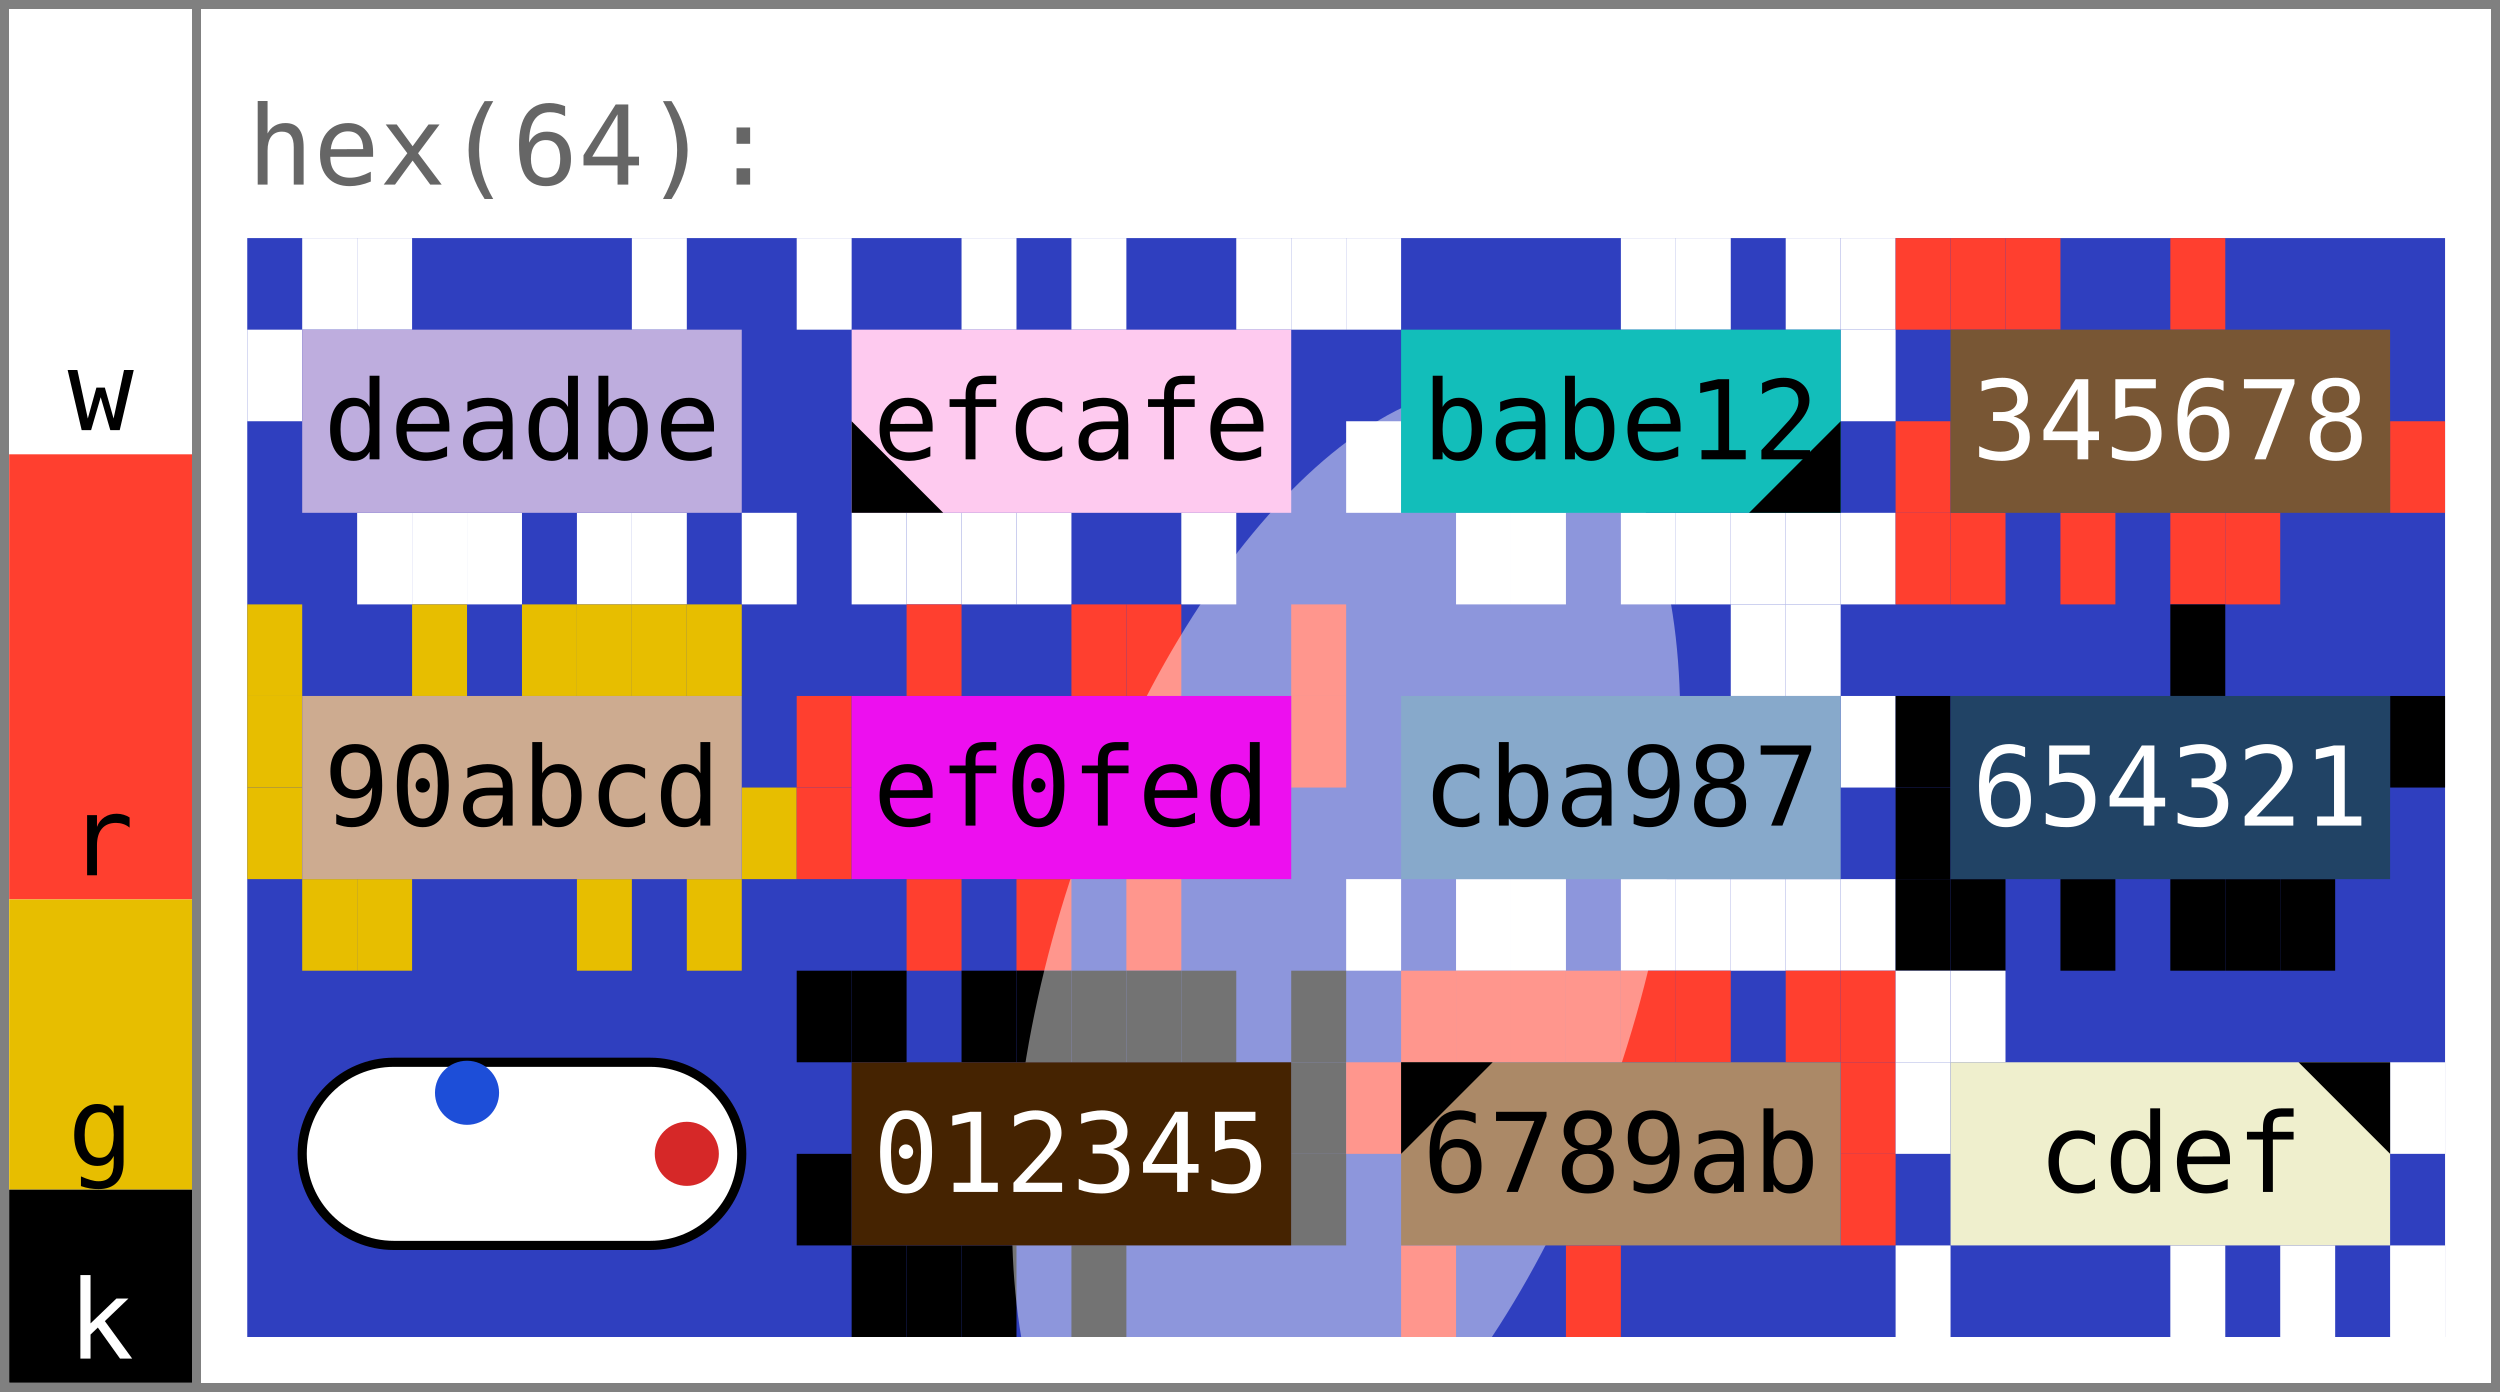
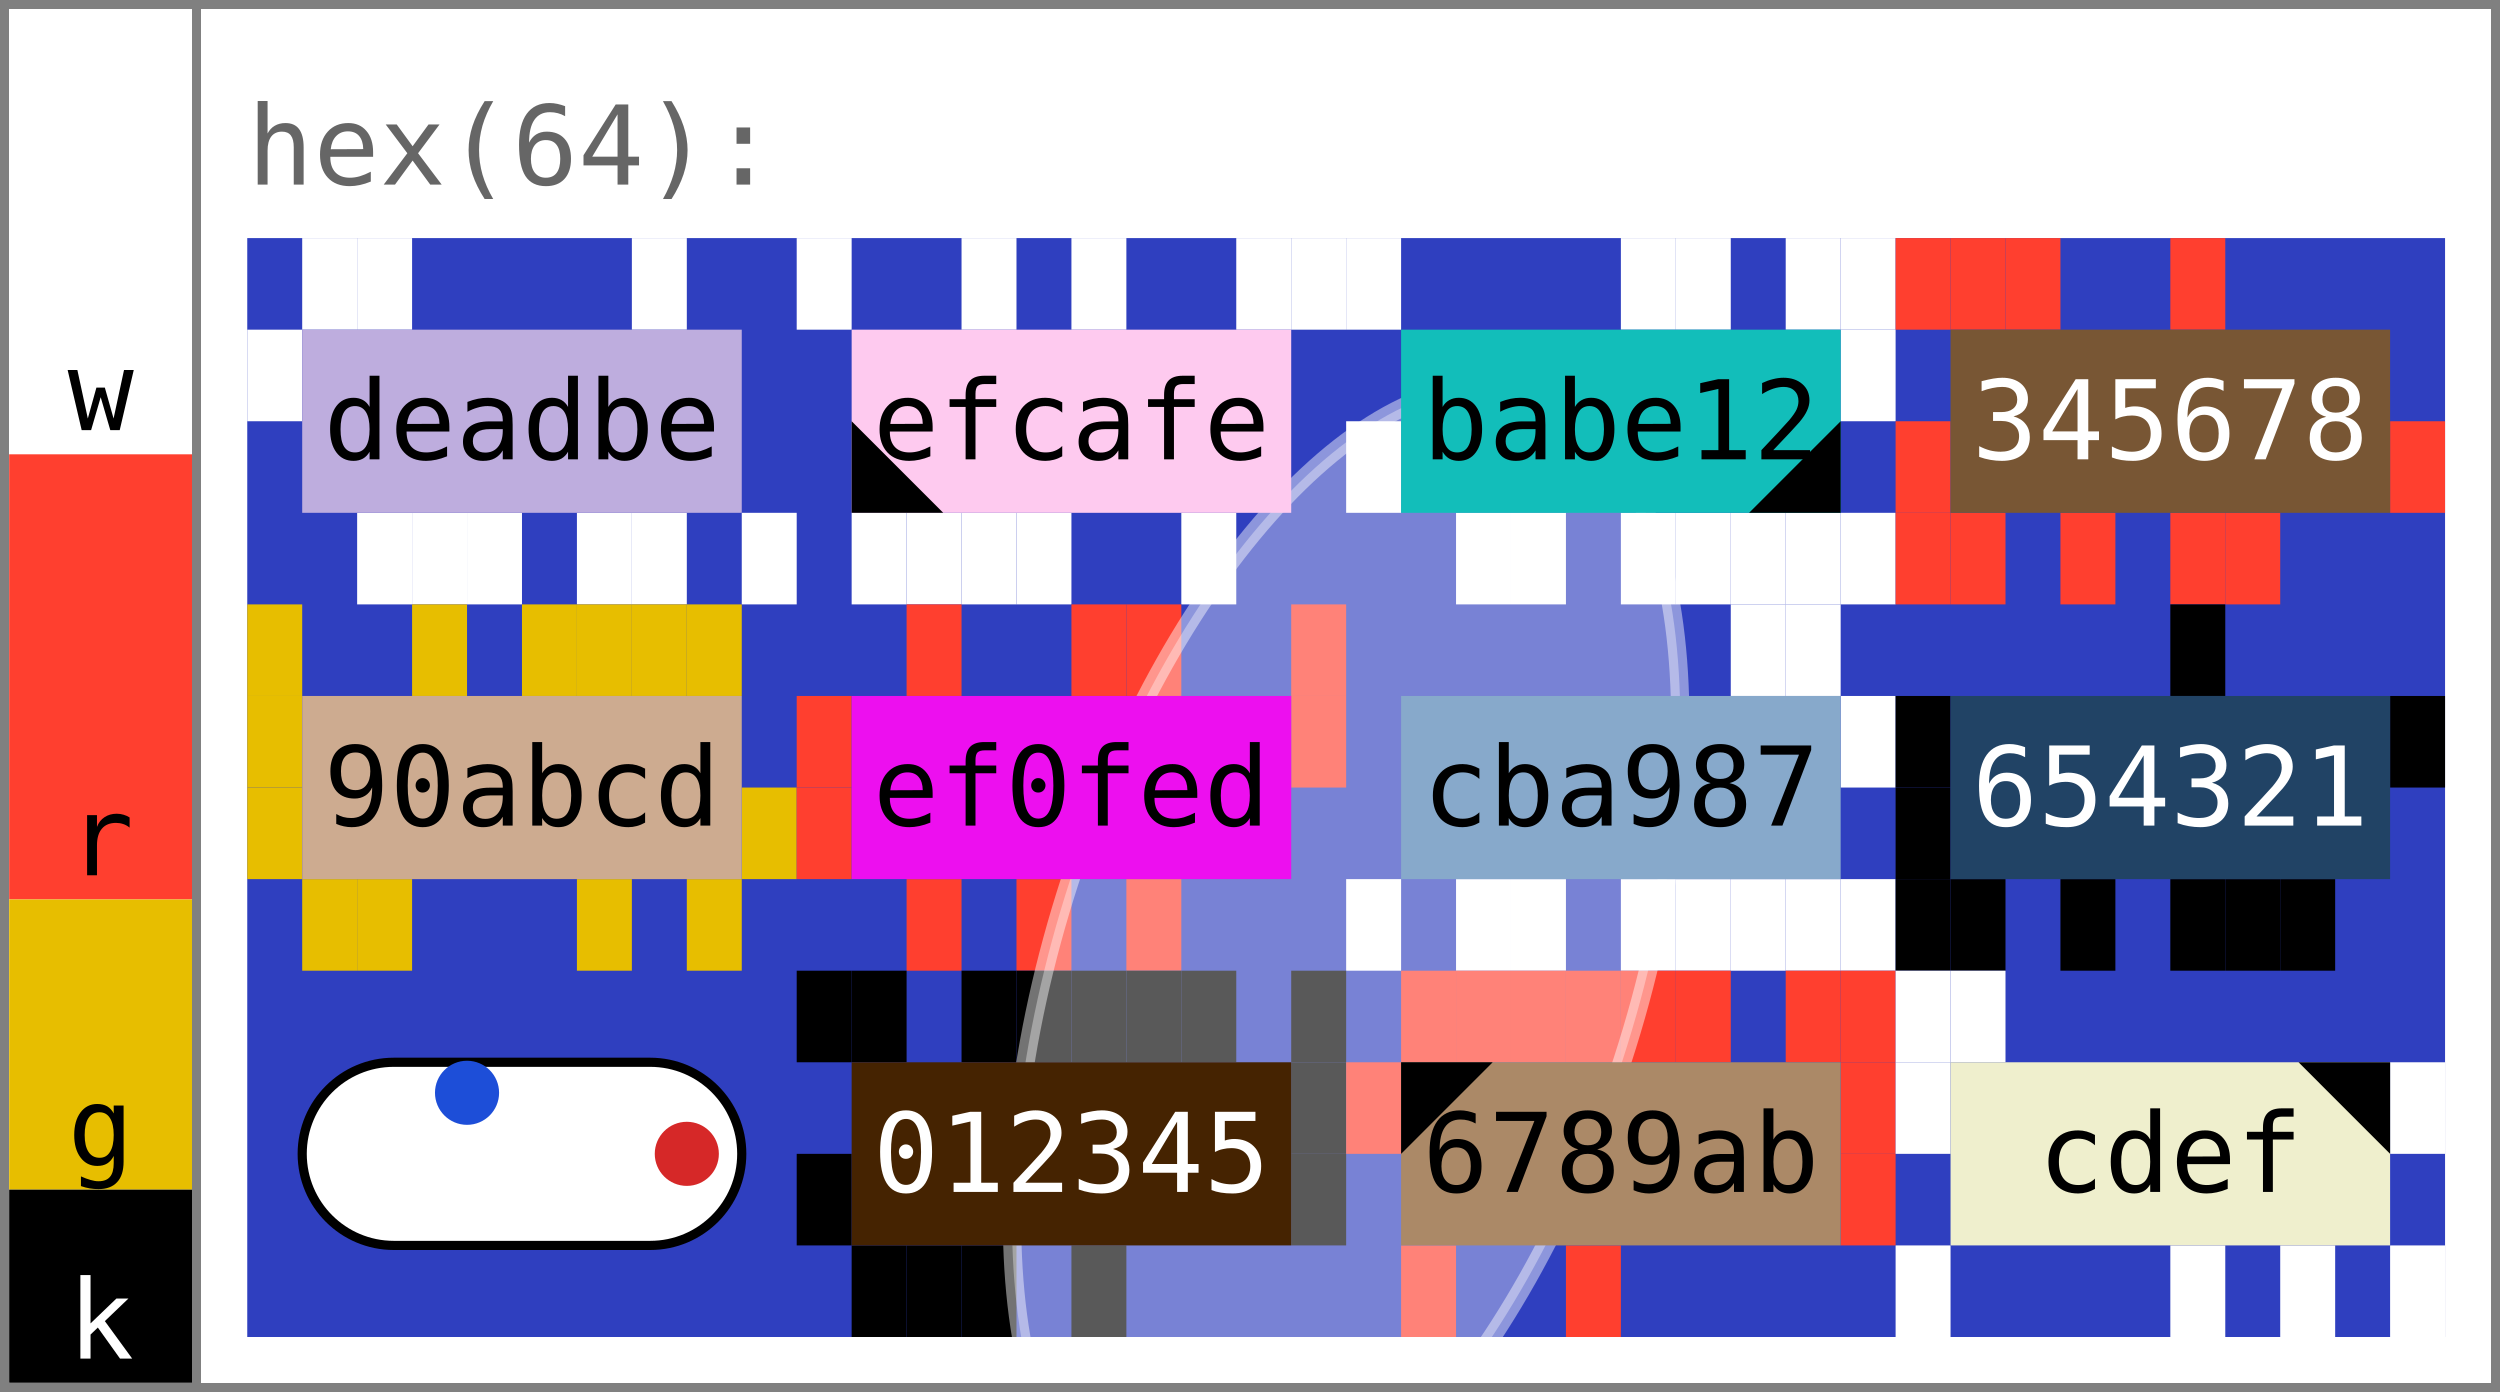
<svg xmlns="http://www.w3.org/2000/svg" width="273.0" height="152.0" viewBox="0 0 273.0 152.0" data-entviz-version="v6" data-entviz-lib="0.6.0" data-input-bytes="64" data-cols="4" data-rows="3">
  <defs>
    <clipPath id="grid-clip-8ed0861e43294df7-4x3">
      <rect x="27.0" y="26.0" width="240.0" height="120.0" />
    </clipPath>
  </defs>
  <rect x="0" y="0" width="273.0" height="152.0" fill="#ffffff" />
  <g data-channel="grid">
    <rect x="27.0" y="26.0" width="240.0" height="120.0" fill="#2f3fbf" />
    <g>
      <rect x="33.0" y="26.0" width="6.0" height="10.0" fill="#ffffff" />
      <rect x="39.0" y="26.0" width="6.0" height="10.0" fill="#ffffff" />
      <rect x="69.0" y="26.0" width="6.0" height="10.0" fill="#ffffff" />
      <rect x="81.0" y="56.0" width="6.0" height="10.0" fill="#ffffff" />
      <rect x="69.0" y="56.0" width="6.0" height="10.0" fill="#ffffff" />
      <rect x="63.0" y="56.0" width="6.0" height="10.0" fill="#ffffff" />
      <rect x="51.0" y="56.0" width="6.0" height="10.0" fill="#ffffff" />
      <rect x="45.0" y="56.0" width="6.0" height="10.0" fill="#ffffff" />
      <rect x="39.0" y="56.0" width="6.0" height="10.0" fill="#ffffff" />
      <rect x="27.0" y="36.0" width="6.0" height="10.0" fill="#ffffff" />
      <rect x="87.0" y="26.0" width="6.0" height="10.0" fill="#ffffff" />
      <rect x="105.0" y="26.0" width="6.0" height="10.0" fill="#ffffff" />
      <rect x="117.0" y="26.0" width="6.0" height="10.0" fill="#ffffff" />
      <rect x="135.0" y="26.0" width="6.0" height="10.0" fill="#ffffff" />
      <rect x="141.0" y="26.0" width="6.0" height="10.0" fill="#ffffff" />
      <rect x="129.0" y="56.0" width="6.0" height="10.0" fill="#ffffff" />
      <rect x="111.0" y="56.0" width="6.0" height="10.0" fill="#ffffff" />
      <rect x="105.0" y="56.0" width="6.0" height="10.0" fill="#ffffff" />
      <rect x="99.0" y="56.0" width="6.0" height="10.0" fill="#ffffff" />
      <rect x="93.0" y="56.0" width="6.0" height="10.0" fill="#ffffff" />
      <rect x="147.0" y="26.0" width="6.0" height="10.0" fill="#ffffff" />
      <rect x="177.0" y="26.0" width="6.0" height="10.0" fill="#ffffff" />
      <rect x="183.0" y="26.0" width="6.0" height="10.0" fill="#ffffff" />
      <rect x="195.0" y="26.0" width="6.0" height="10.0" fill="#ffffff" />
      <rect x="201.0" y="26.0" width="6.0" height="10.0" fill="#ffffff" />
      <rect x="201.0" y="36.0" width="6.0" height="10.0" fill="#ffffff" />
      <rect x="201.0" y="56.0" width="6.0" height="10.0" fill="#ffffff" />
      <rect x="195.0" y="56.0" width="6.0" height="10.0" fill="#ffffff" />
      <rect x="189.0" y="56.0" width="6.0" height="10.0" fill="#ffffff" />
      <rect x="183.0" y="56.0" width="6.0" height="10.0" fill="#ffffff" />
      <rect x="177.0" y="56.0" width="6.0" height="10.0" fill="#ffffff" />
      <rect x="165.0" y="56.0" width="6.0" height="10.0" fill="#ffffff" />
      <rect x="159.0" y="56.0" width="6.0" height="10.0" fill="#ffffff" />
      <rect x="147.0" y="46.0" width="6.0" height="10.0" fill="#ffffff" />
      <rect x="207.0" y="26.0" width="6.0" height="10.0" fill="#ff3f2f" />
      <rect x="213.0" y="26.0" width="6.0" height="10.0" fill="#ff3f2f" />
      <rect x="219.0" y="26.0" width="6.0" height="10.0" fill="#ff3f2f" />
      <rect x="237.0" y="26.0" width="6.0" height="10.0" fill="#ff3f2f" />
      <rect x="261.0" y="46.0" width="6.0" height="10.0" fill="#ff3f2f" />
      <rect x="243.0" y="56.0" width="6.0" height="10.0" fill="#ff3f2f" />
      <rect x="237.0" y="56.0" width="6.0" height="10.0" fill="#ff3f2f" />
      <rect x="225.0" y="56.0" width="6.0" height="10.0" fill="#ff3f2f" />
      <rect x="213.0" y="56.0" width="6.0" height="10.0" fill="#ff3f2f" />
      <rect x="207.0" y="56.0" width="6.0" height="10.0" fill="#ff3f2f" />
      <rect x="207.0" y="46.0" width="6.0" height="10.0" fill="#ff3f2f" />
      <rect x="27.0" y="66.0" width="6.0" height="10.0" fill="#e7be00" />
      <rect x="45.0" y="66.0" width="6.0" height="10.0" fill="#e7be00" />
      <rect x="57.0" y="66.0" width="6.0" height="10.0" fill="#e7be00" />
      <rect x="63.0" y="66.0" width="6.0" height="10.0" fill="#e7be00" />
      <rect x="69.0" y="66.0" width="6.0" height="10.0" fill="#e7be00" />
      <rect x="75.0" y="66.0" width="6.0" height="10.0" fill="#e7be00" />
      <rect x="81.0" y="86.0" width="6.0" height="10.0" fill="#e7be00" />
      <rect x="75.0" y="96.0" width="6.0" height="10.0" fill="#e7be00" />
      <rect x="63.0" y="96.0" width="6.0" height="10.0" fill="#e7be00" />
      <rect x="39.0" y="96.0" width="6.0" height="10.0" fill="#e7be00" />
      <rect x="33.0" y="96.0" width="6.0" height="10.0" fill="#e7be00" />
      <rect x="27.0" y="86.0" width="6.0" height="10.0" fill="#e7be00" />
      <rect x="27.0" y="76.0" width="6.0" height="10.0" fill="#e7be00" />
      <rect x="99.0" y="66.0" width="6.0" height="10.0" fill="#ff3f2f" />
      <rect x="117.0" y="66.0" width="6.0" height="10.0" fill="#ff3f2f" />
      <rect x="123.0" y="66.0" width="6.0" height="10.0" fill="#ff3f2f" />
      <rect x="141.0" y="66.0" width="6.0" height="10.0" fill="#ff3f2f" />
      <rect x="141.0" y="76.0" width="6.0" height="10.0" fill="#ff3f2f" />
      <rect x="123.0" y="96.0" width="6.0" height="10.0" fill="#ff3f2f" />
      <rect x="111.0" y="96.0" width="6.0" height="10.0" fill="#ff3f2f" />
      <rect x="99.0" y="96.0" width="6.0" height="10.0" fill="#ff3f2f" />
      <rect x="87.0" y="86.0" width="6.0" height="10.0" fill="#ff3f2f" />
      <rect x="87.0" y="76.0" width="6.0" height="10.0" fill="#ff3f2f" />
      <rect x="189.0" y="66.0" width="6.0" height="10.0" fill="#ffffff" />
      <rect x="195.0" y="66.0" width="6.0" height="10.0" fill="#ffffff" />
      <rect x="201.0" y="76.0" width="6.0" height="10.0" fill="#ffffff" />
      <rect x="201.0" y="96.0" width="6.0" height="10.0" fill="#ffffff" />
      <rect x="195.0" y="96.0" width="6.0" height="10.0" fill="#ffffff" />
      <rect x="189.0" y="96.0" width="6.0" height="10.0" fill="#ffffff" />
      <rect x="183.0" y="96.0" width="6.0" height="10.0" fill="#ffffff" />
      <rect x="177.0" y="96.0" width="6.0" height="10.0" fill="#ffffff" />
      <rect x="165.0" y="96.0" width="6.0" height="10.0" fill="#ffffff" />
      <rect x="159.0" y="96.0" width="6.0" height="10.0" fill="#ffffff" />
      <rect x="147.0" y="96.0" width="6.0" height="10.0" fill="#ffffff" />
      <rect x="237.0" y="66.0" width="6.0" height="10.0" fill="#000000" />
      <rect x="261.0" y="76.0" width="6.0" height="10.0" fill="#000000" />
      <rect x="249.0" y="96.0" width="6.0" height="10.0" fill="#000000" />
      <rect x="243.0" y="96.0" width="6.0" height="10.0" fill="#000000" />
      <rect x="237.0" y="96.0" width="6.0" height="10.0" fill="#000000" />
      <rect x="225.0" y="96.0" width="6.0" height="10.0" fill="#000000" />
      <rect x="213.0" y="96.0" width="6.0" height="10.0" fill="#000000" />
      <rect x="207.0" y="96.0" width="6.0" height="10.0" fill="#000000" />
      <rect x="207.0" y="86.0" width="6.0" height="10.0" fill="#000000" />
      <rect x="207.0" y="76.0" width="6.0" height="10.0" fill="#000000" />
      <rect x="87.0" y="106.0" width="6.0" height="10.0" fill="#000000" />
      <rect x="93.0" y="106.0" width="6.0" height="10.0" fill="#000000" />
      <rect x="105.0" y="106.0" width="6.0" height="10.0" fill="#000000" />
      <rect x="111.0" y="106.0" width="6.0" height="10.0" fill="#000000" />
      <rect x="117.0" y="106.0" width="6.0" height="10.0" fill="#000000" />
      <rect x="123.0" y="106.0" width="6.0" height="10.0" fill="#000000" />
      <rect x="129.0" y="106.0" width="6.0" height="10.0" fill="#000000" />
      <rect x="141.0" y="106.0" width="6.0" height="10.0" fill="#000000" />
      <rect x="141.0" y="116.0" width="6.0" height="10.0" fill="#000000" />
      <rect x="141.0" y="126.0" width="6.0" height="10.0" fill="#000000" />
      <rect x="117.0" y="136.0" width="6.0" height="10.0" fill="#000000" />
      <rect x="105.0" y="136.0" width="6.0" height="10.0" fill="#000000" />
      <rect x="99.0" y="136.0" width="6.0" height="10.0" fill="#000000" />
      <rect x="93.0" y="136.0" width="6.0" height="10.0" fill="#000000" />
      <rect x="87.0" y="126.0" width="6.0" height="10.0" fill="#000000" />
      <rect x="153.0" y="106.0" width="6.0" height="10.0" fill="#ff3f2f" />
      <rect x="159.0" y="106.0" width="6.0" height="10.0" fill="#ff3f2f" />
      <rect x="165.0" y="106.0" width="6.0" height="10.0" fill="#ff3f2f" />
      <rect x="171.0" y="106.0" width="6.0" height="10.0" fill="#ff3f2f" />
      <rect x="177.0" y="106.0" width="6.0" height="10.0" fill="#ff3f2f" />
      <rect x="183.0" y="106.0" width="6.0" height="10.0" fill="#ff3f2f" />
      <rect x="195.0" y="106.0" width="6.0" height="10.0" fill="#ff3f2f" />
      <rect x="201.0" y="106.0" width="6.0" height="10.0" fill="#ff3f2f" />
      <rect x="201.0" y="116.0" width="6.0" height="10.0" fill="#ff3f2f" />
      <rect x="201.0" y="126.0" width="6.0" height="10.0" fill="#ff3f2f" />
      <rect x="171.0" y="136.0" width="6.0" height="10.0" fill="#ff3f2f" />
      <rect x="153.0" y="136.0" width="6.0" height="10.0" fill="#ff3f2f" />
      <rect x="147.0" y="116.0" width="6.0" height="10.0" fill="#ff3f2f" />
      <rect x="207.0" y="106.0" width="6.0" height="10.0" fill="#ffffff" />
      <rect x="213.0" y="106.0" width="6.0" height="10.0" fill="#ffffff" />
      <rect x="261.0" y="116.0" width="6.0" height="10.0" fill="#ffffff" />
      <rect x="261.0" y="136.0" width="6.0" height="10.0" fill="#ffffff" />
      <rect x="249.0" y="136.0" width="6.0" height="10.0" fill="#ffffff" />
      <rect x="237.0" y="136.0" width="6.0" height="10.0" fill="#ffffff" />
      <rect x="207.0" y="136.0" width="6.0" height="10.0" fill="#ffffff" />
      <rect x="207.0" y="116.0" width="6.0" height="10.0" fill="#ffffff" />
    </g>
    <g clip-path="url(#grid-clip-8ed0861e43294df7-4x3)" data-channel="ellipse" data-ellipse-anchor-x="147.0" data-ellipse-anchor-y="106.0" data-ellipse-rx="66.3421434685374" data-ellipse-ry="31.728851224083105" data-ellipse-rotation-deg="108.0">
-       <ellipse cx="147.0" cy="106.0" rx="66.342" ry="31.729" transform="rotate(108.0 147.0 106.0)" fill="#ffffff" fill-opacity="0.45" />
+       <ellipse cx="147.0" cy="106.0" rx="66.342" ry="31.729" transform="rotate(108.0 147.0 106.0)" fill="#ffffff" stroke="#ffffff" fill-opacity="0.35" stroke-opacity="0.45" stroke-width="2.0" />
    </g>
    <g>
      <g data-channel="cell" data-cell-index="0" data-cell-row="0" data-cell-col="0">
        <rect x="33.0" y="36.0" width="48.0" height="20.0" fill="#beadde" />
        <text x="57.0" y="46.0" fill="#000000" style="font-family: &quot;JetBrains Mono&quot;, &quot;Menlo&quot;, &quot;Consolas&quot;, &quot;DejaVu Sans Mono&quot;, &quot;Liberation Mono&quot;, &quot;Roboto Mono&quot;, &quot;Noto Sans Mono&quot;, monospace; font-size: 12.0px;" text-anchor="middle" dominant-baseline="central">deadbe</text>
      </g>
      <g data-channel="cell" data-cell-index="1" data-cell-row="0" data-cell-col="1" data-cell-quartile="4">
        <rect x="93.0" y="36.0" width="48.0" height="20.0" fill="#fecaef" />
        <text x="117.0" y="46.0" fill="#000000" style="font-family: &quot;JetBrains Mono&quot;, &quot;Menlo&quot;, &quot;Consolas&quot;, &quot;DejaVu Sans Mono&quot;, &quot;Liberation Mono&quot;, &quot;Roboto Mono&quot;, &quot;Noto Sans Mono&quot;, monospace; font-size: 12.0px;" text-anchor="middle" dominant-baseline="central">efcafe</text>
        <polygon points="93.0,56.0 93.0,46.0 103.0,56.0" fill="#000000" />
      </g>
      <g data-channel="cell" data-cell-index="2" data-cell-row="0" data-cell-col="2" data-cell-quartile="3">
        <rect x="153.0" y="36.0" width="48.0" height="20.0" fill="#12beba" />
        <text x="177.0" y="46.0" fill="#000000" style="font-family: &quot;JetBrains Mono&quot;, &quot;Menlo&quot;, &quot;Consolas&quot;, &quot;DejaVu Sans Mono&quot;, &quot;Liberation Mono&quot;, &quot;Roboto Mono&quot;, &quot;Noto Sans Mono&quot;, monospace; font-size: 12.0px;" text-anchor="middle" dominant-baseline="central">babe12</text>
        <polygon points="201.0,56.0 201.0,46.0 191.0,56.0" fill="#000000" />
      </g>
      <g data-channel="cell" data-cell-index="3" data-cell-row="0" data-cell-col="3">
        <rect x="213.0" y="36.0" width="48.0" height="20.0" fill="#785634" />
        <text x="237.0" y="46.0" fill="#ffffff" style="font-family: &quot;JetBrains Mono&quot;, &quot;Menlo&quot;, &quot;Consolas&quot;, &quot;DejaVu Sans Mono&quot;, &quot;Liberation Mono&quot;, &quot;Roboto Mono&quot;, &quot;Noto Sans Mono&quot;, monospace; font-size: 12.0px;" text-anchor="middle" dominant-baseline="central">345678</text>
      </g>
      <g data-channel="cell" data-cell-index="4" data-cell-row="1" data-cell-col="0">
        <rect x="33.0" y="76.0" width="48.0" height="20.0" fill="#cdab90" />
        <text x="57.0" y="86.0" fill="#000000" style="font-family: &quot;JetBrains Mono&quot;, &quot;Menlo&quot;, &quot;Consolas&quot;, &quot;DejaVu Sans Mono&quot;, &quot;Liberation Mono&quot;, &quot;Roboto Mono&quot;, &quot;Noto Sans Mono&quot;, monospace; font-size: 12.0px;" text-anchor="middle" dominant-baseline="central">90abcd</text>
      </g>
      <g data-channel="cell" data-cell-index="5" data-cell-row="1" data-cell-col="1">
        <rect x="93.0" y="76.0" width="48.0" height="20.0" fill="#ed0fef" />
        <text x="117.0" y="86.0" fill="#000000" style="font-family: &quot;JetBrains Mono&quot;, &quot;Menlo&quot;, &quot;Consolas&quot;, &quot;DejaVu Sans Mono&quot;, &quot;Liberation Mono&quot;, &quot;Roboto Mono&quot;, &quot;Noto Sans Mono&quot;, monospace; font-size: 12.0px;" text-anchor="middle" dominant-baseline="central">ef0fed</text>
      </g>
      <g data-channel="cell" data-cell-index="6" data-cell-row="1" data-cell-col="2">
        <rect x="153.0" y="76.0" width="48.0" height="20.0" fill="#87a9cb" />
        <text x="177.0" y="86.0" fill="#000000" style="font-family: &quot;JetBrains Mono&quot;, &quot;Menlo&quot;, &quot;Consolas&quot;, &quot;DejaVu Sans Mono&quot;, &quot;Liberation Mono&quot;, &quot;Roboto Mono&quot;, &quot;Noto Sans Mono&quot;, monospace; font-size: 12.0px;" text-anchor="middle" dominant-baseline="central">cba987</text>
      </g>
      <g data-channel="cell" data-cell-index="7" data-cell-row="1" data-cell-col="3">
        <rect x="213.0" y="76.0" width="48.0" height="20.0" fill="#214365" />
        <text x="237.0" y="86.0" fill="#ffffff" style="font-family: &quot;JetBrains Mono&quot;, &quot;Menlo&quot;, &quot;Consolas&quot;, &quot;DejaVu Sans Mono&quot;, &quot;Liberation Mono&quot;, &quot;Roboto Mono&quot;, &quot;Noto Sans Mono&quot;, monospace; font-size: 12.0px;" text-anchor="middle" dominant-baseline="central">654321</text>
      </g>
      <g data-channel="cell" data-cell-index="8" data-cell-row="2" data-cell-col="0" data-cell-blank="true" data-cell-blank-map="true">
        <rect x="33.0" y="116.0" width="48.0" height="20.0" rx="10.0" ry="10.0" fill="#ffffff" stroke="#000000" stroke-width="1" />
        <circle cx="75.0" cy="126.0" r="3.5" fill="#d62828" data-blank-map-max="true" />
        <circle cx="51.0" cy="119.333" r="3.5" fill="#1d4ed8" data-blank-map-min="true" />
      </g>
      <g data-channel="cell" data-cell-index="9" data-cell-row="2" data-cell-col="1">
        <rect x="93.0" y="116.0" width="48.0" height="20.0" fill="#452301" />
        <text x="117.0" y="126.0" fill="#ffffff" style="font-family: &quot;JetBrains Mono&quot;, &quot;Menlo&quot;, &quot;Consolas&quot;, &quot;DejaVu Sans Mono&quot;, &quot;Liberation Mono&quot;, &quot;Roboto Mono&quot;, &quot;Noto Sans Mono&quot;, monospace; font-size: 12.0px;" text-anchor="middle" dominant-baseline="central">012345</text>
      </g>
      <g data-channel="cell" data-cell-index="10" data-cell-row="2" data-cell-col="2" data-cell-quartile="1">
        <rect x="153.0" y="116.0" width="48.0" height="20.0" fill="#ab8967" />
        <text x="177.0" y="126.0" fill="#000000" style="font-family: &quot;JetBrains Mono&quot;, &quot;Menlo&quot;, &quot;Consolas&quot;, &quot;DejaVu Sans Mono&quot;, &quot;Liberation Mono&quot;, &quot;Roboto Mono&quot;, &quot;Noto Sans Mono&quot;, monospace; font-size: 12.0px;" text-anchor="middle" dominant-baseline="central">6789ab</text>
        <polygon points="153.0,116.0 163.0,116.0 153.0,126.0" fill="#000000" />
      </g>
      <g data-channel="cell" data-cell-index="11" data-cell-row="2" data-cell-col="3" data-cell-quartile="2">
        <rect x="213.0" y="116.0" width="48.0" height="20.0" fill="#efefcd" />
        <text x="237.0" y="126.0" fill="#000000" style="font-family: &quot;JetBrains Mono&quot;, &quot;Menlo&quot;, &quot;Consolas&quot;, &quot;DejaVu Sans Mono&quot;, &quot;Liberation Mono&quot;, &quot;Roboto Mono&quot;, &quot;Noto Sans Mono&quot;, monospace; font-size: 12.0px;" text-anchor="middle" dominant-baseline="central">cdef</text>
        <polygon points="261.0,116.0 251.0,116.0 261.0,126.0" fill="#000000" />
      </g>
    </g>
  </g>
  <g data-channel="color-bar">
    <g data-color-bar-rank="0" data-color-bar-band="W">
      <rect x="1" y="1" width="20.0" height="48.611" fill="#ffffff" />
      <text x="11.0" y="46.971" fill="#000000" style="font-family: &quot;JetBrains Mono&quot;, &quot;Menlo&quot;, &quot;Consolas&quot;, &quot;DejaVu Sans Mono&quot;, &quot;Liberation Mono&quot;, &quot;Roboto Mono&quot;, &quot;Noto Sans Mono&quot;, monospace; font-size: 12.0px;" text-anchor="middle" data-color-bar-letter="true">w</text>
    </g>
    <g data-color-bar-rank="1" data-color-bar-band="R">
      <rect x="1" y="49.611" width="20.0" height="48.611" fill="#ff3f2f" />
      <text x="11.0" y="95.581" fill="#000000" style="font-family: &quot;JetBrains Mono&quot;, &quot;Menlo&quot;, &quot;Consolas&quot;, &quot;DejaVu Sans Mono&quot;, &quot;Liberation Mono&quot;, &quot;Roboto Mono&quot;, &quot;Noto Sans Mono&quot;, monospace; font-size: 12.0px;" text-anchor="middle" data-color-bar-letter="true">r</text>
    </g>
    <g data-color-bar-rank="2" data-color-bar-band="G">
      <rect x="1" y="98.221" width="20.0" height="31.688" fill="#e7be00" />
      <text x="11.0" y="127.27" fill="#000000" style="font-family: &quot;JetBrains Mono&quot;, &quot;Menlo&quot;, &quot;Consolas&quot;, &quot;DejaVu Sans Mono&quot;, &quot;Liberation Mono&quot;, &quot;Roboto Mono&quot;, &quot;Noto Sans Mono&quot;, monospace; font-size: 12.0px;" text-anchor="middle" data-color-bar-letter="true">g</text>
    </g>
    <g data-color-bar-rank="3" data-color-bar-band="K">
      <rect x="1" y="129.91" width="20.0" height="21.09" fill="#000000" />
      <text x="11.0" y="148.36" fill="#ffffff" style="font-family: &quot;JetBrains Mono&quot;, &quot;Menlo&quot;, &quot;Consolas&quot;, &quot;DejaVu Sans Mono&quot;, &quot;Liberation Mono&quot;, &quot;Roboto Mono&quot;, &quot;Noto Sans Mono&quot;, monospace; font-size: 12.0px;" text-anchor="middle" data-color-bar-letter="true">k</text>
    </g>
  </g>
  <g data-channel="label-top">
    <text x="27.0" y="16.0" fill="#666666" style="font-family: &quot;JetBrains Mono&quot;, &quot;Menlo&quot;, &quot;Consolas&quot;, &quot;DejaVu Sans Mono&quot;, &quot;Liberation Mono&quot;, &quot;Roboto Mono&quot;, &quot;Noto Sans Mono&quot;, monospace; font-size: 12.0px;" dominant-baseline="central">hex(64):</text>
  </g>
  <line x1="0" y1="0.5" x2="273.0" y2="0.5" stroke="#808080" stroke-width="1" shape-rendering="crispEdges" />
  <line x1="272.5" y1="0" x2="272.5" y2="152.0" stroke="#808080" stroke-width="1" shape-rendering="crispEdges" />
  <line x1="0" y1="151.5" x2="273.0" y2="151.5" stroke="#808080" stroke-width="1" shape-rendering="crispEdges" />
  <line x1="0.5" y1="0" x2="0.5" y2="152.0" stroke="#808080" stroke-width="1" shape-rendering="crispEdges" />
  <line x1="21.5" y1="0" x2="21.5" y2="152.0" stroke="#808080" stroke-width="1" shape-rendering="crispEdges" />
</svg>
